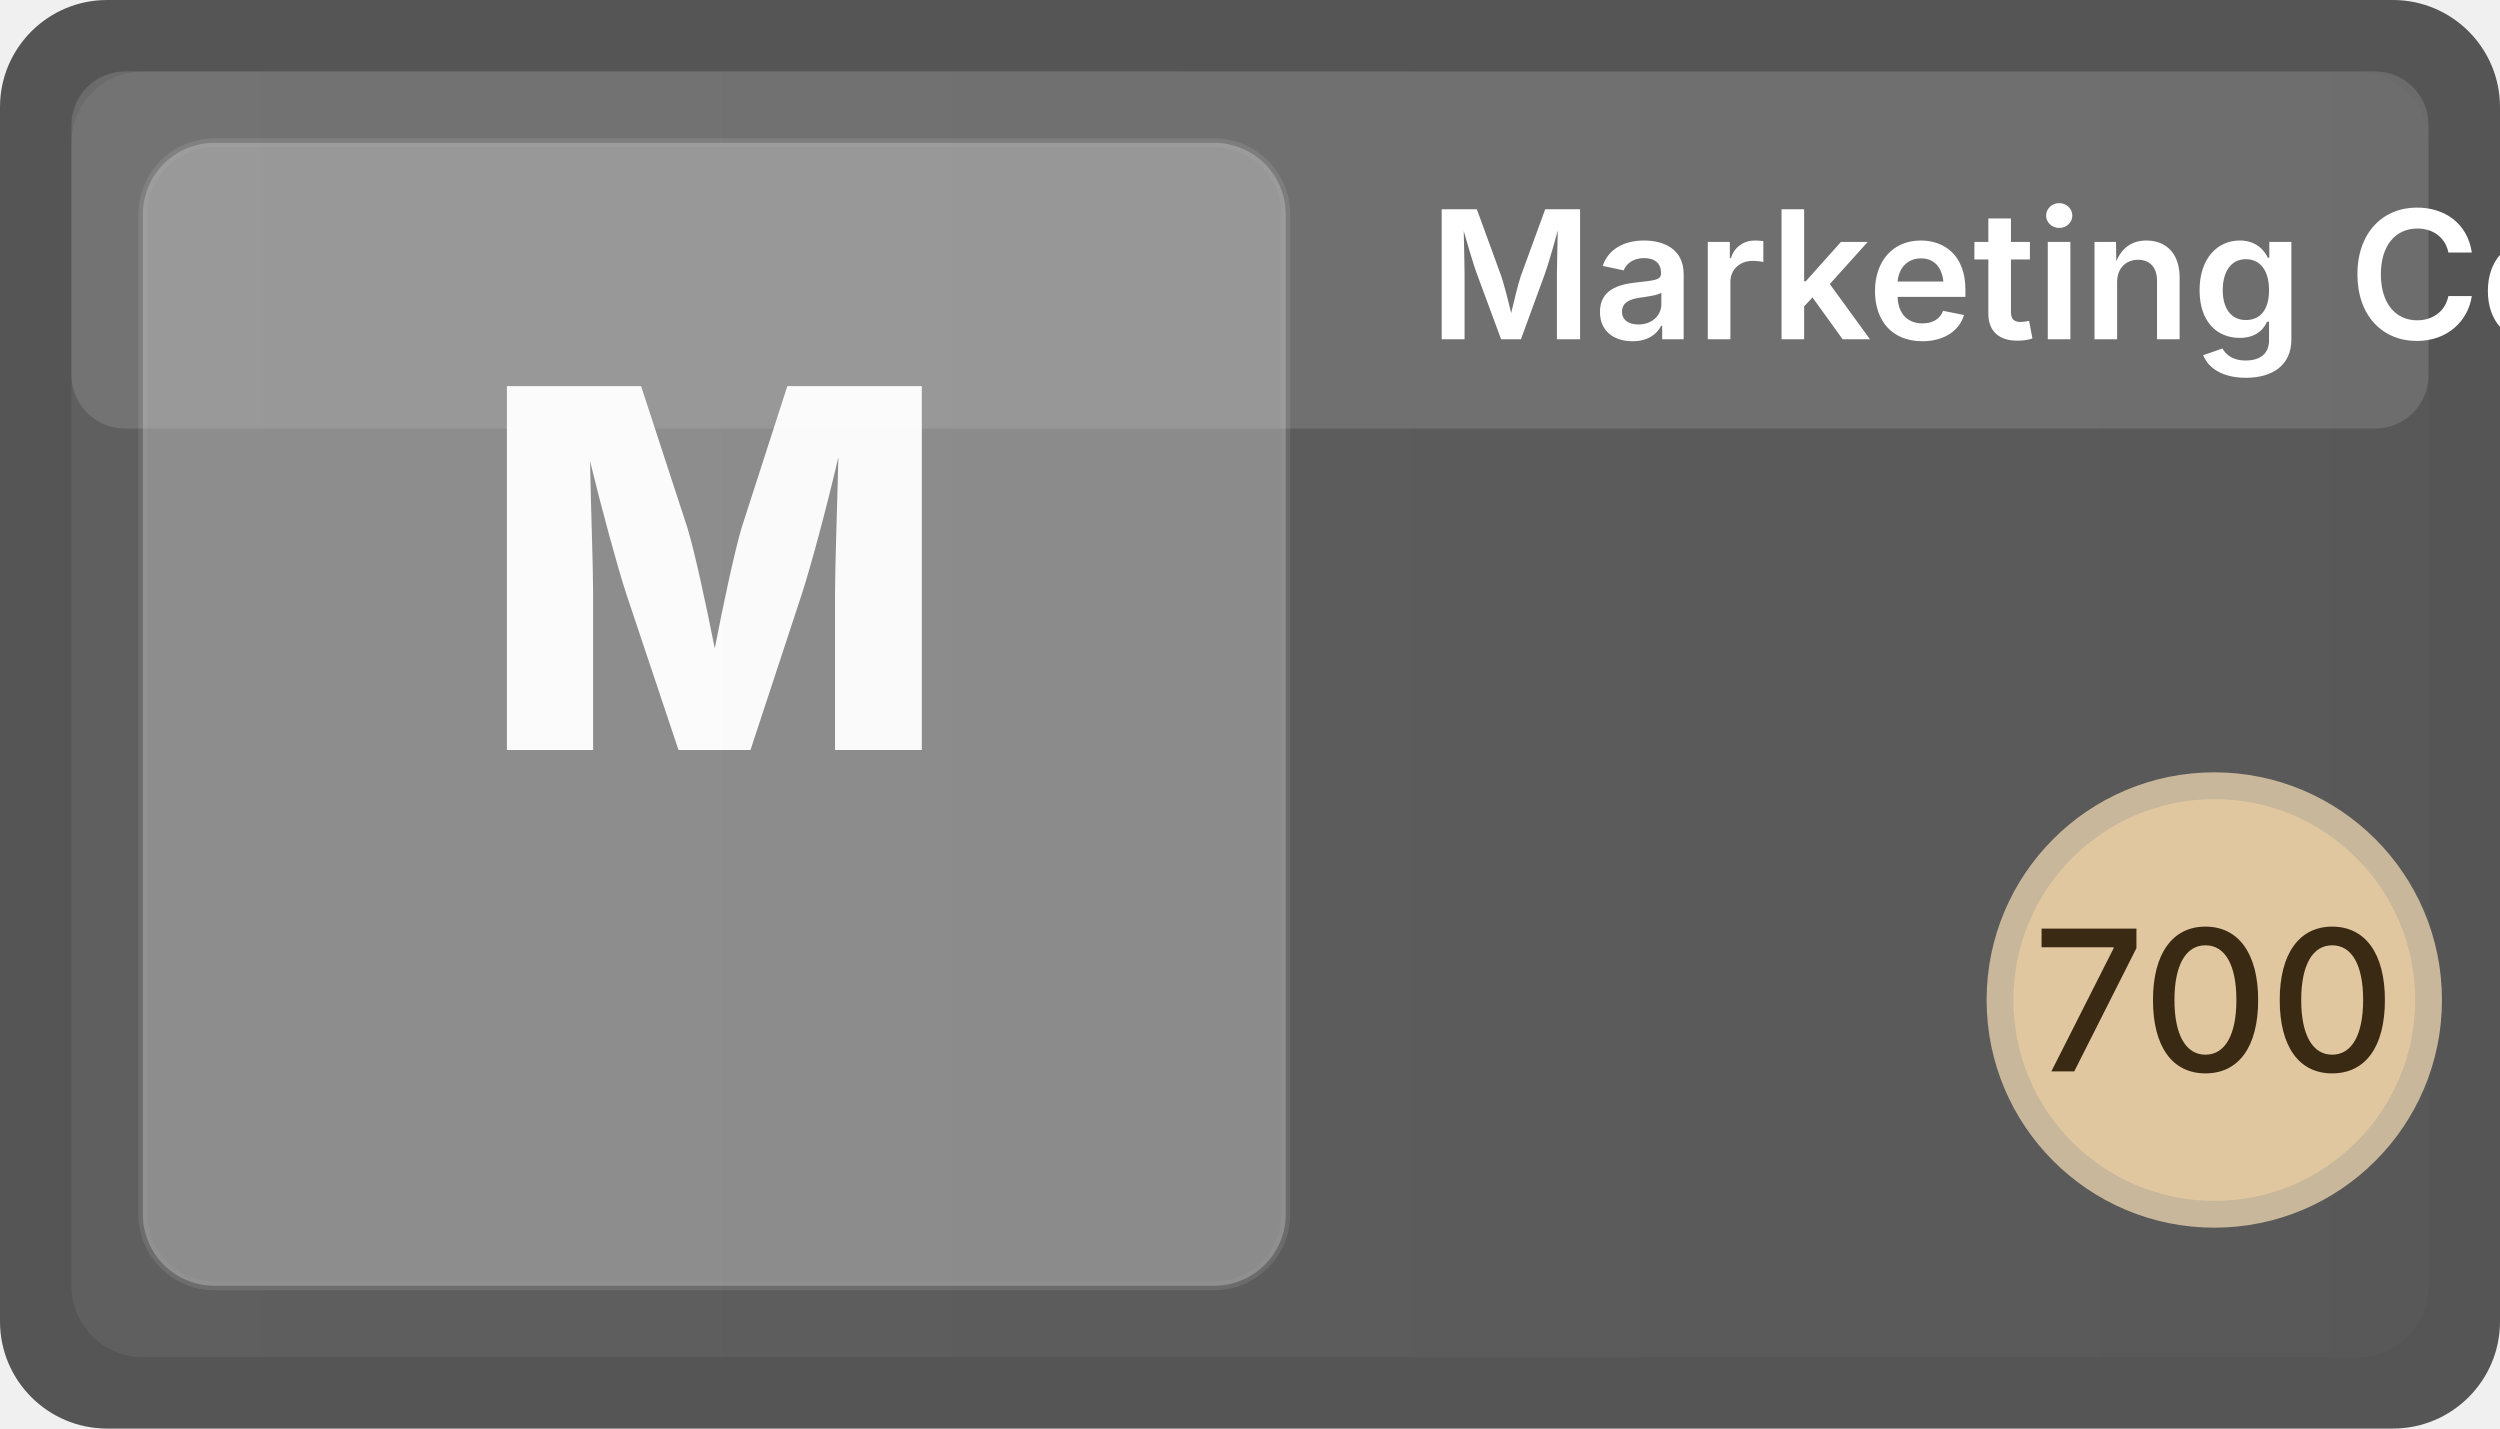
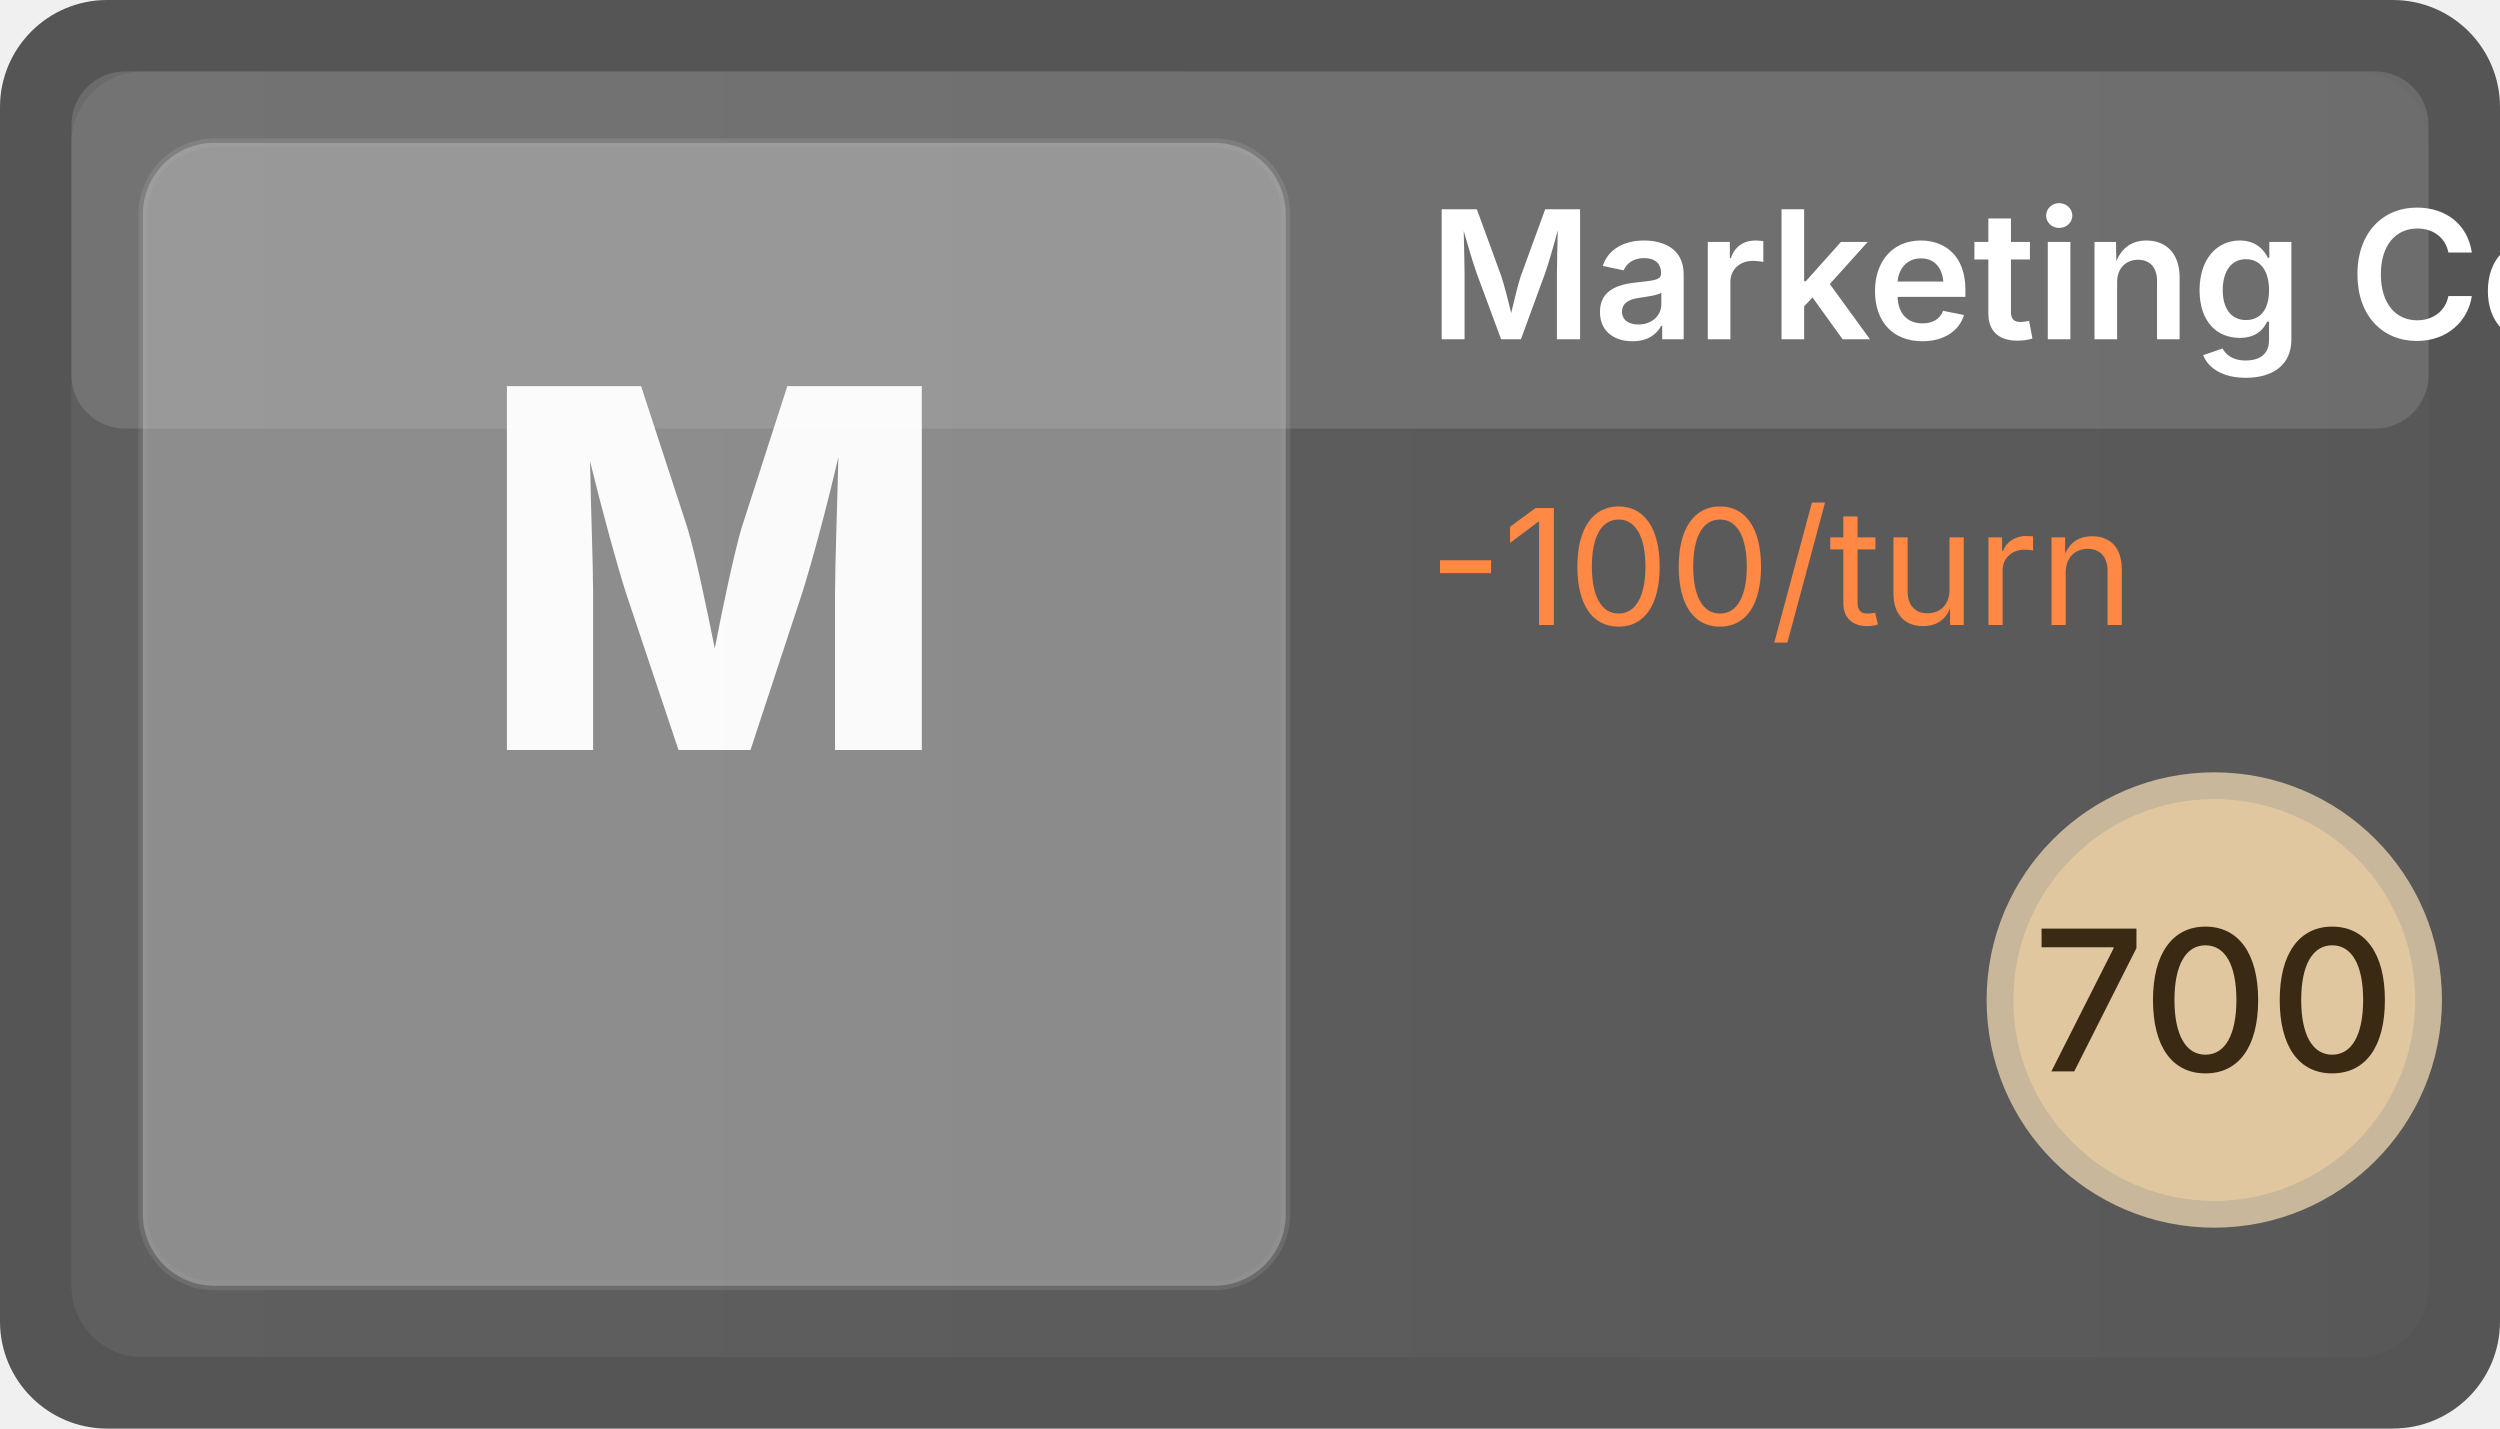
<svg xmlns="http://www.w3.org/2000/svg" width="140" height="80" viewBox="0 0 140 80" role="img" aria-label="Marketing Consultant">
  <defs>
    <linearGradient id="g-staff-marketing" x1="0" x2="1">
      <stop offset="0" stop-color="#ffffff" stop-opacity="0.06" />
      <stop offset="1" stop-color="#ffffff" stop-opacity="0.02" />
    </linearGradient>
  </defs>
  <rect x="0" y="0" width="140" height="80" rx="6" ry="6" fill="#555555" />
  <rect x="4" y="4" width="132" height="72" rx="4" ry="4" fill="url(#g-staff-marketing)" />
  <rect x="4" y="4" width="132" height="20" rx="3" ry="3" fill="#cccccc" opacity="0.18" />
  <g class="ms-card-graphic" aria-hidden="true">
    <rect x="8" y="8" width="64" height="64" rx="4" ry="4" fill="#cccccc" opacity="0.42" stroke="#ffffff" stroke-width="0.5" stroke-opacity="0.22" />
    <text x="40" y="42" font-family="Inter, Segoe UI, Arial, sans-serif" font-size="28" fill="#ffffff" font-weight="800" text-anchor="middle" opacity="0.96">M</text>
  </g>
  <text x="80" y="19" font-family="Inter, Segoe UI, Arial, sans-serif" font-size="10" fill="#ffffff" font-weight="600" text-anchor="start">Marketing Consultant</text>
+   <text x="80" y="35" font-family="Inter, Segoe UI, Arial, sans-serif" font-size="9" fill="#ff8844" font-weight="400" text-anchor="start">-100/turn</text>
  <circle cx="124" cy="56" r="12" fill="#e0c7a0" stroke="#c8b79a" stroke-width="1.5" />
  <text x="124" y="60" font-family="Inter, Segoe UI, Arial, sans-serif" font-size="11" fill="#3a2a14" text-anchor="middle" font-weight="500">700</text>
</svg>
